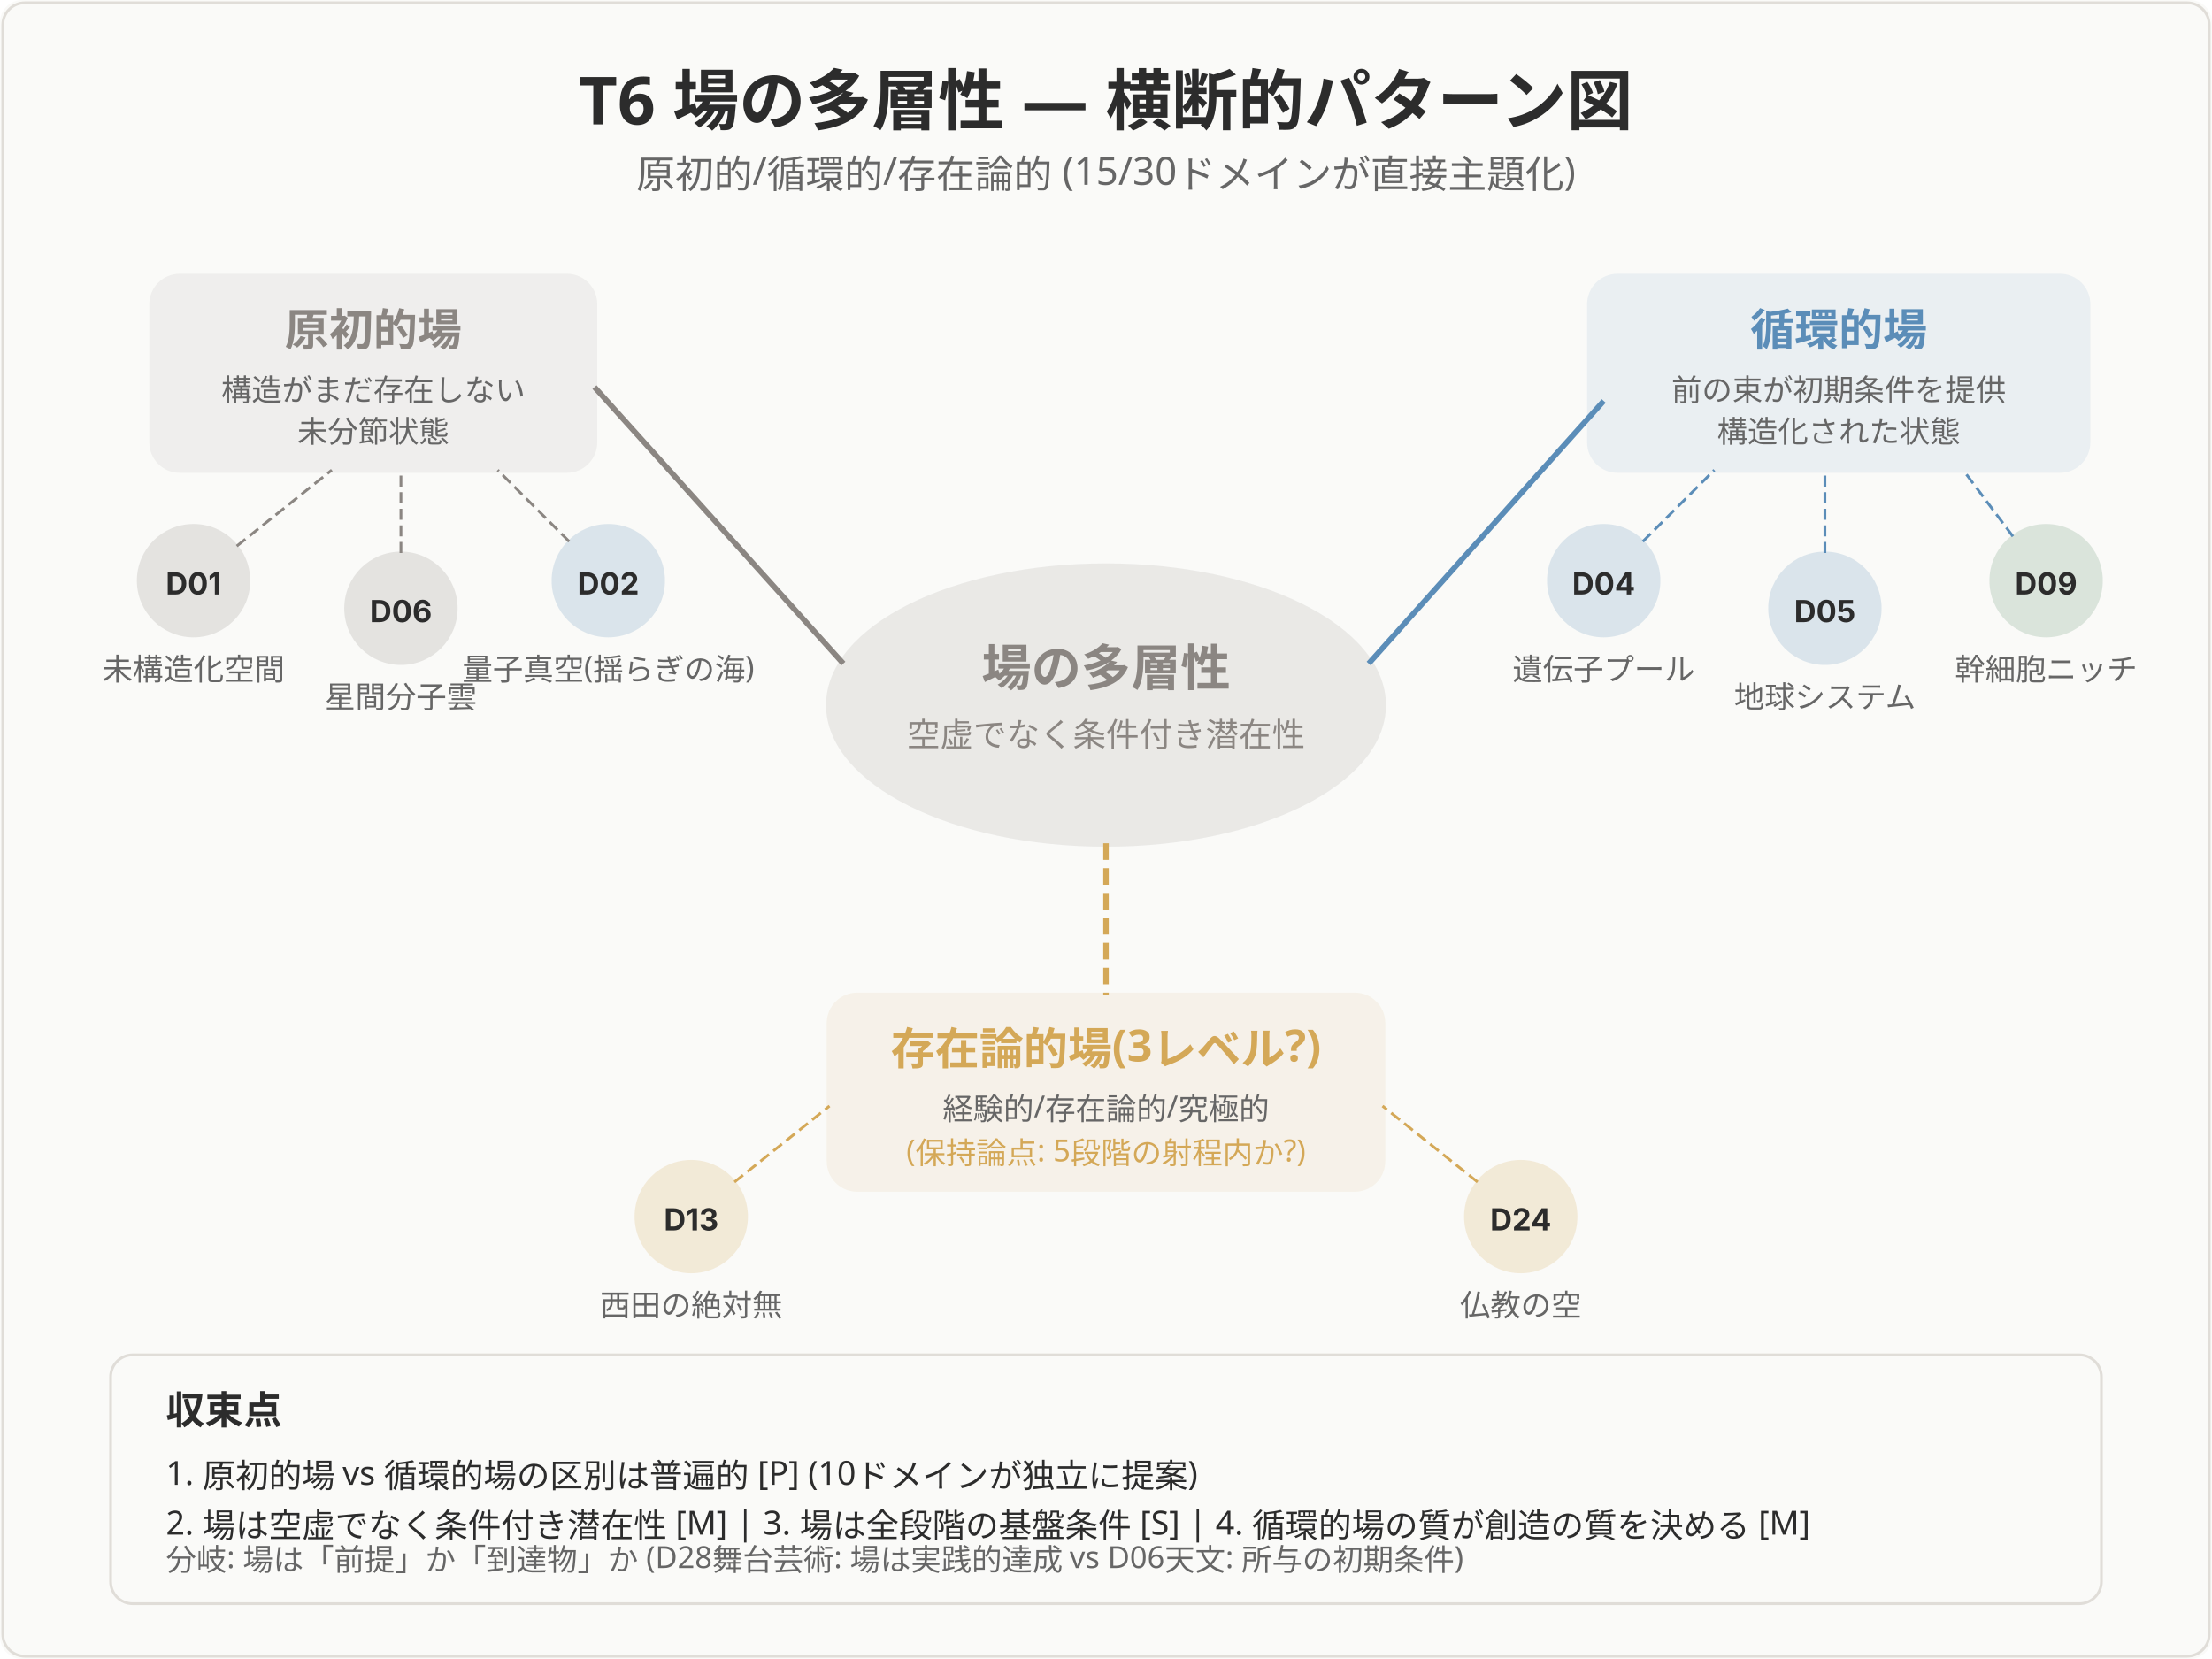
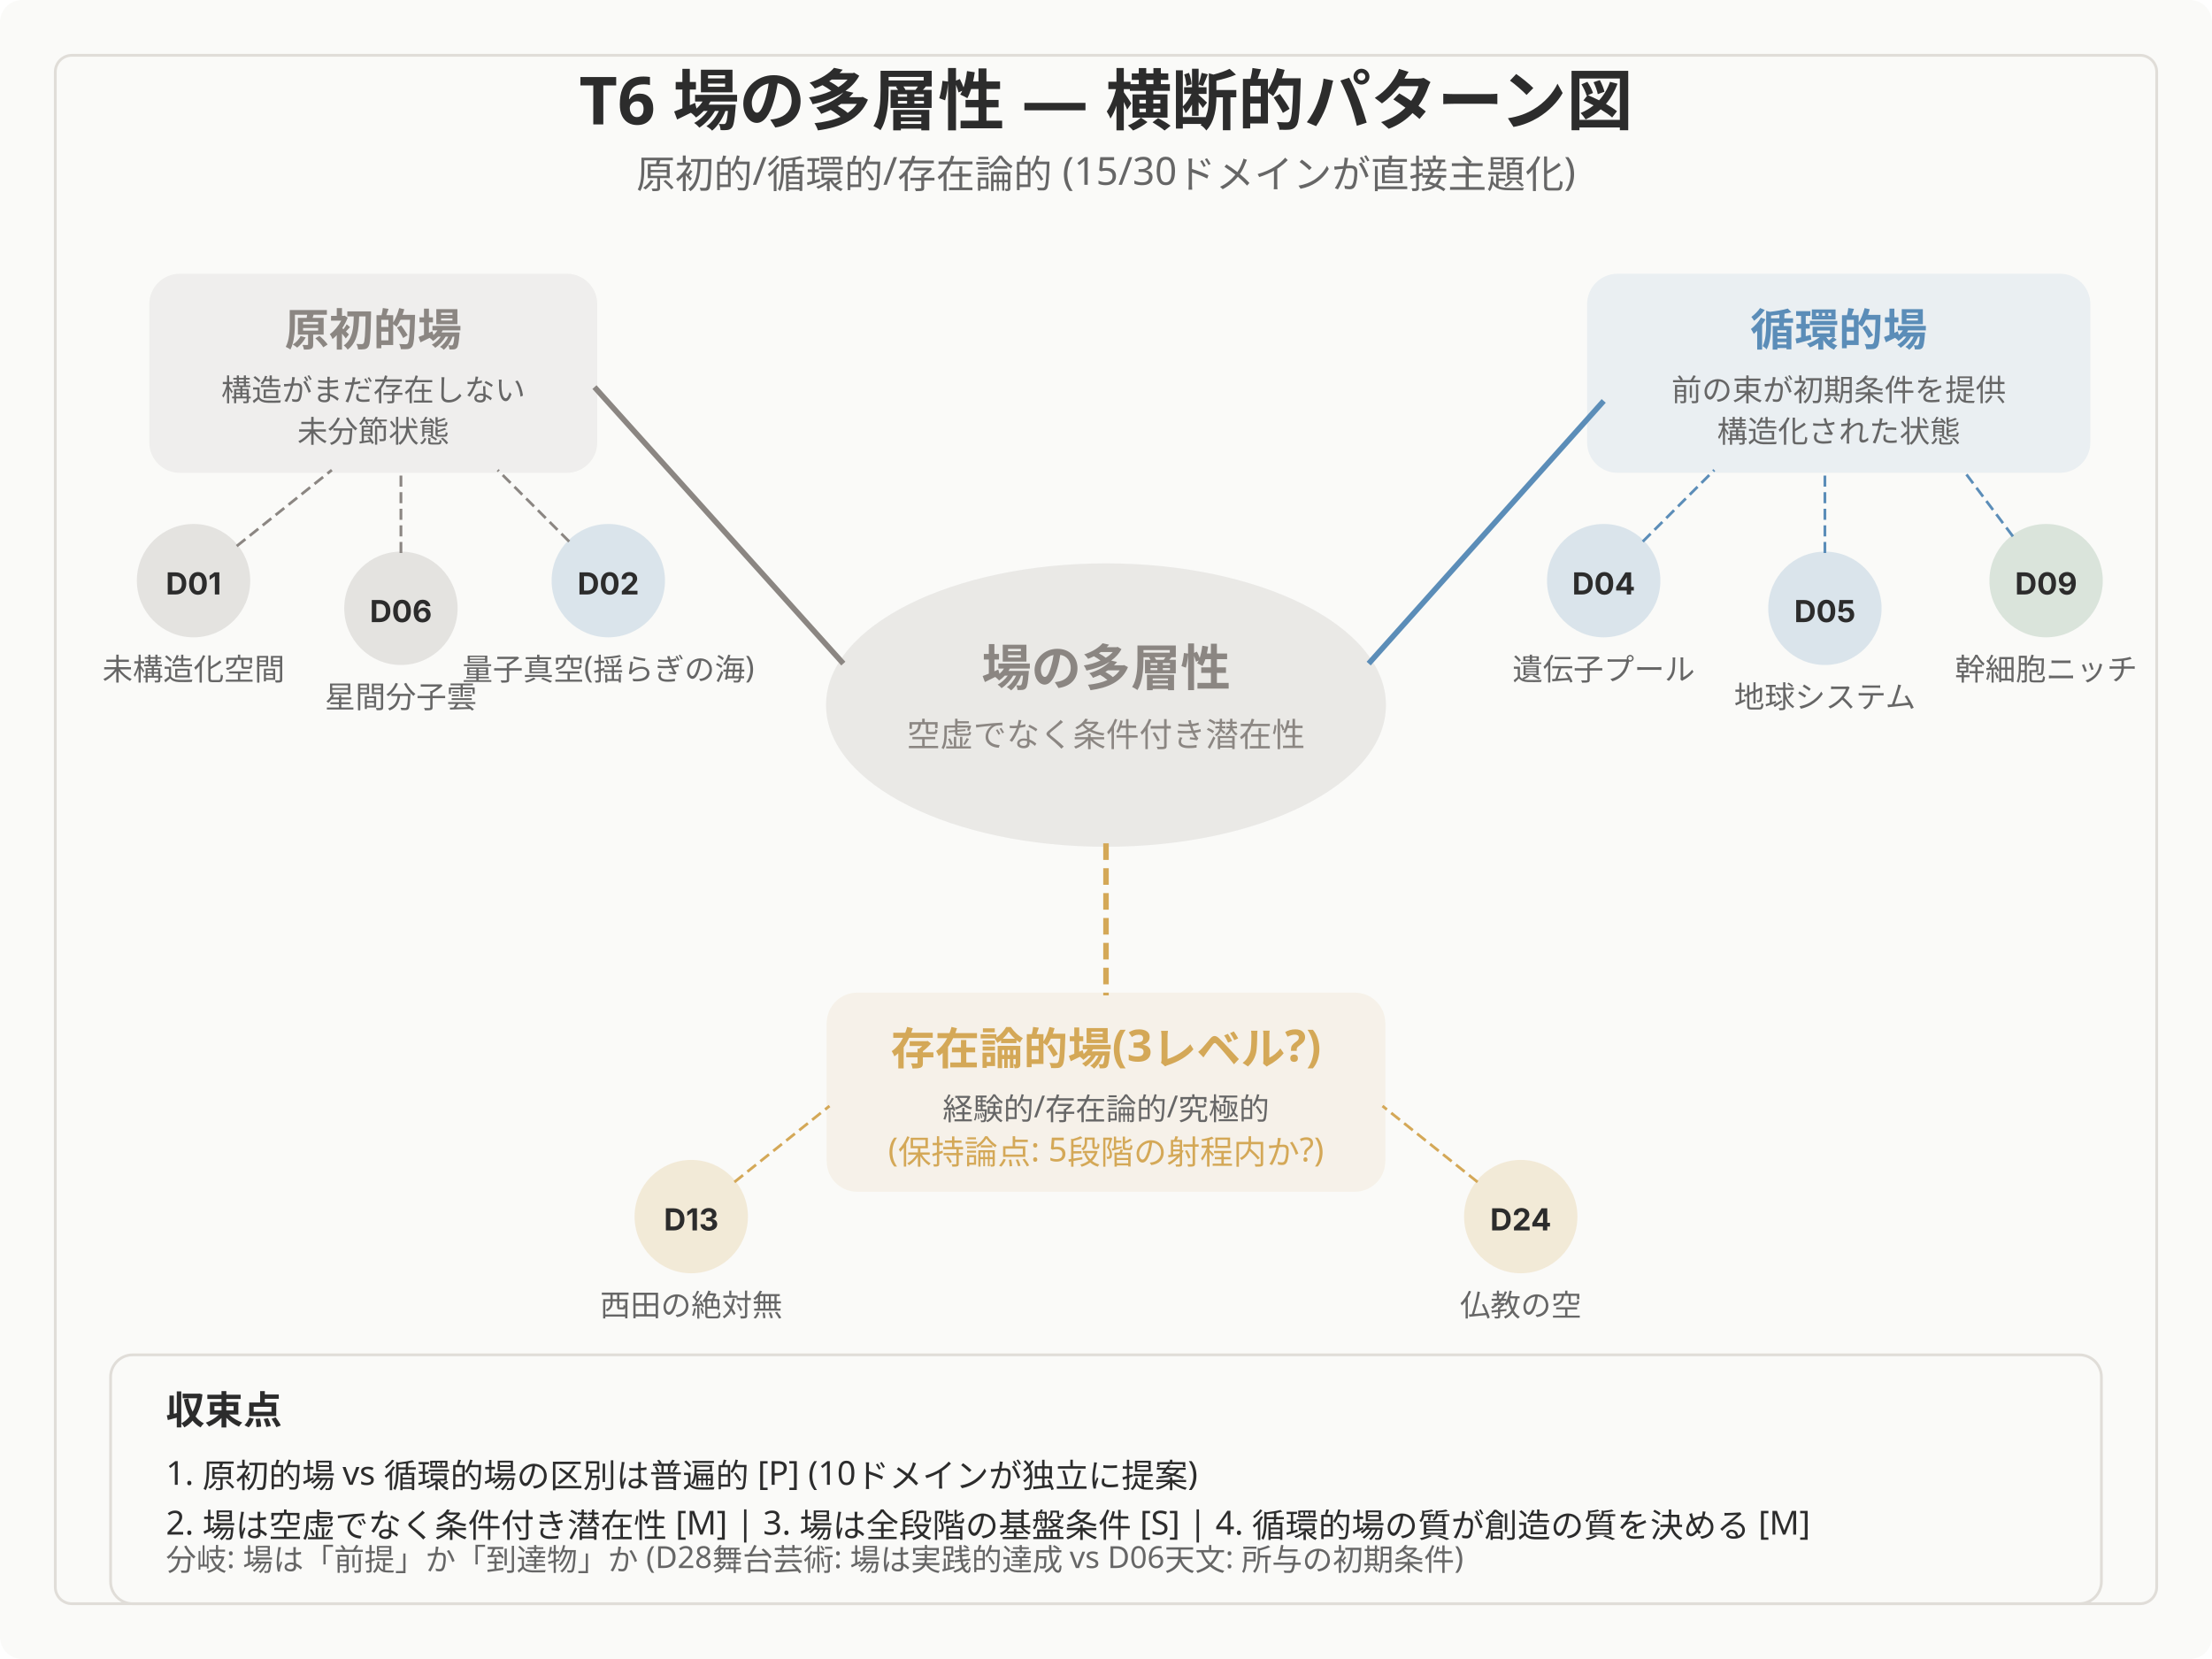
<svg xmlns="http://www.w3.org/2000/svg" viewBox="0 0 800 600">
  <defs>
    <marker id="arrowFL" markerWidth="8" markerHeight="6" refX="8" refY="3" orient="auto">
      <polygon points="0 0, 8 3, 0 6" fill="#666666" />
    </marker>
  </defs>
+   <style>
+     .title { font-family: 'Hiragino Sans', 'Noto Sans JP', sans-serif; font-size: 24px; fill: #2C2C2C; font-weight: bold; }
+     .subtitle { font-family: 'Hiragino Sans', 'Noto Sans JP', sans-serif; font-size: 14px; fill: #666666; }
+     .theme-label { font-family: 'Hiragino Sans', 'Noto Sans JP', sans-serif; font-size: 18px; font-weight: bold; }
+     .theme-sub { font-family: 'Hiragino Sans', 'Noto Sans JP', sans-serif; font-size: 12px; }
+     .layer-title { font-family: 'Hiragino Sans', 'Noto Sans JP', sans-serif; font-size: 16px; font-weight: bold; }
+     .layer-desc { font-family: 'Hiragino Sans', 'Noto Sans JP', sans-serif; font-size: 11px; fill: #666666; }
+     .domain-id { font-family: 'Inter', 'Helvetica Neue', sans-serif; font-size: 11px; fill: #2C2C2C; font-weight: bold; }
+     .domain-desc { font-family: 'Hiragino Sans', 'Noto Sans JP', sans-serif; font-size: 11px; fill: #666666; }
+     .summary-title { font-family: 'Hiragino Sans', 'Noto Sans JP', sans-serif; font-size: 14px; fill: #2C2C2C; font-weight: bold; }
+     .summary-text { font-family: 'Hiragino Sans', 'Noto Sans JP', sans-serif; font-size: 12px; fill: #2C2C2C; }
+     .summary-note { font-family: 'Hiragino Sans', 'Noto Sans JP', sans-serif; font-size: 11px; fill: #666666; }
+   </style>
  <rect width="800" height="600" fill="#FAFAF8" rx="8" />
-   <rect x="1" y="1" width="798" height="598" fill="none" stroke="#E0DDD8" stroke-width="1" rx="8" />
-   <text x="400" y="45" text-anchor="middle" font-family="'Hiragino Sans', 'Noto Sans JP', sans-serif" font-size="24" fill="#2C2C2C" font-weight="bold">T6 場の多層性 — 横断的パターン図</text>
-   <text x="400" y="68" text-anchor="middle" font-family="'Hiragino Sans', 'Noto Sans JP', sans-serif" font-size="14" fill="#666666">原初的/循環的/存在論的 (15/30ドメインが直接主題化)</text>
+   <rect x="20" y="20" width="760" height="560" fill="none" stroke="#E0DDD8" stroke-width="1" rx="6" />
+   <text x="400" y="45" text-anchor="middle" class="title">T6 場の多層性 — 横断的パターン図</text>
+   <text x="400" y="68" text-anchor="middle" class="subtitle">原初的/循環的/存在論的 (15/30ドメインが直接主題化)</text>
  <ellipse cx="400" cy="255" rx="100" ry="50" fill="#8B8682" opacity="0.15" stroke="#8B8682" stroke-width="2.5" />
-   <text x="400" y="248" text-anchor="middle" font-family="'Hiragino Sans', 'Noto Sans JP', sans-serif" font-size="18" fill="#8B8682" font-weight="bold">場の多層性</text>
-   <text x="400" y="270" text-anchor="middle" font-family="'Hiragino Sans', 'Noto Sans JP', sans-serif" font-size="12" fill="#8B8682">空虚でなく条件付き潜在性</text>
+   <text x="400" y="248" text-anchor="middle" class="theme-label" fill="#8B8682">場の多層性</text>
+   <text x="400" y="270" text-anchor="middle" class="theme-sub" fill="#8B8682">空虚でなく条件付き潜在性</text>
  <rect x="55" y="100" width="160" height="70" rx="10" fill="#8B8682" opacity="0.1" stroke="#8B8682" stroke-width="2" />
-   <text x="135" y="125" text-anchor="middle" font-family="'Hiragino Sans', 'Noto Sans JP', sans-serif" font-size="16" fill="#8B8682" font-weight="bold">原初的場</text>
-   <text x="135" y="145" text-anchor="middle" font-family="'Hiragino Sans', 'Noto Sans JP', sans-serif" font-size="11" fill="#666666">構造がまだ存在しない</text>
-   <text x="135" y="160" text-anchor="middle" font-family="'Hiragino Sans', 'Noto Sans JP', sans-serif" font-size="11" fill="#666666">未分節状態</text>
+   <text x="135" y="125" text-anchor="middle" class="layer-title" fill="#8B8682">原初的場</text>
+   <text x="135" y="145" text-anchor="middle" class="layer-desc">構造がまだ存在しない</text>
+   <text x="135" y="160" text-anchor="middle" class="layer-desc">未分節状態</text>
  <line x1="215" y1="140" x2="305" y2="240" stroke="#8B8682" stroke-width="2" />
  <circle cx="70" cy="210" r="20" fill="#8B8682" opacity="0.2" stroke="#8B8682" stroke-width="1" />
-   <text x="70" y="215" text-anchor="middle" font-family="'Inter', 'Helvetica Neue', sans-serif" font-size="11" fill="#2C2C2C" font-weight="bold">D01</text>
-   <text x="70" y="246" text-anchor="middle" font-family="'Hiragino Sans', 'Noto Sans JP', sans-serif" font-size="11" fill="#666666">未構造化空間</text>
+   <text x="70" y="215" text-anchor="middle" class="domain-id">D01</text>
+   <text x="70" y="246" text-anchor="middle" class="domain-desc">未構造化空間</text>
  <line x1="85.62" y1="197.50" x2="120" y2="170" stroke="#8B8682" stroke-width="1" stroke-dasharray="4,2" />
  <circle cx="145" cy="220" r="20" fill="#8B8682" opacity="0.2" stroke="#8B8682" stroke-width="1" />
-   <text x="145" y="225" text-anchor="middle" font-family="'Inter', 'Helvetica Neue', sans-serif" font-size="11" fill="#2C2C2C" font-weight="bold">D06</text>
-   <text x="145" y="256" text-anchor="middle" font-family="'Hiragino Sans', 'Noto Sans JP', sans-serif" font-size="11" fill="#666666">星間分子雲</text>
+   <text x="145" y="225" text-anchor="middle" class="domain-id">D06</text>
+   <text x="145" y="256" text-anchor="middle" class="domain-desc">星間分子雲</text>
  <line x1="145.00" y1="200.00" x2="145" y2="170" stroke="#8B8682" stroke-width="1" stroke-dasharray="4,2" />
  <circle cx="220" cy="210" r="20" fill="#5B8DB8" opacity="0.2" stroke="#5B8DB8" stroke-width="1" />
-   <text x="220" y="215" text-anchor="middle" font-family="'Inter', 'Helvetica Neue', sans-serif" font-size="11" fill="#2C2C2C" font-weight="bold">D02</text>
-   <text x="220" y="246" text-anchor="middle" font-family="'Hiragino Sans', 'Noto Sans JP', sans-serif" font-size="11" fill="#666666">量子真空(揺らぎの海)</text>
+   <text x="220" y="215" text-anchor="middle" class="domain-id">D02</text>
+   <text x="220" y="246" text-anchor="middle" class="domain-desc">量子真空(揺らぎの海)</text>
  <line x1="205.86" y1="195.86" x2="180" y2="170" stroke="#8B8682" stroke-width="1" stroke-dasharray="4,2" />
  <rect x="575" y="100" width="180" height="70" rx="10" fill="#5B8DB8" opacity="0.1" stroke="#5B8DB8" stroke-width="2" />
-   <text x="665" y="125" text-anchor="middle" font-family="'Hiragino Sans', 'Noto Sans JP', sans-serif" font-size="16" fill="#5B8DB8" font-weight="bold">循環的場</text>
-   <text x="665" y="145" text-anchor="middle" font-family="'Hiragino Sans', 'Noto Sans JP', sans-serif" font-size="11" fill="#666666">前の束が初期条件を提供</text>
-   <text x="665" y="160" text-anchor="middle" font-family="'Hiragino Sans', 'Noto Sans JP', sans-serif" font-size="11" fill="#666666">構造化された状態</text>
+   <text x="665" y="125" text-anchor="middle" class="layer-title" fill="#5B8DB8">循環的場</text>
+   <text x="665" y="145" text-anchor="middle" class="layer-desc">前の束が初期条件を提供</text>
+   <text x="665" y="160" text-anchor="middle" class="layer-desc">構造化された状態</text>
  <line x1="580" y1="145" x2="495" y2="240" stroke="#5B8DB8" stroke-width="2" />
  <circle cx="580" cy="210" r="20" fill="#5B8DB8" opacity="0.2" stroke="#5B8DB8" stroke-width="1" />
-   <text x="580" y="215" text-anchor="middle" font-family="'Inter', 'Helvetica Neue', sans-serif" font-size="11" fill="#2C2C2C" font-weight="bold">D04</text>
-   <text x="580" y="246" text-anchor="middle" font-family="'Hiragino Sans', 'Noto Sans JP', sans-serif" font-size="11" fill="#666666">遺伝子プール</text>
+   <text x="580" y="215" text-anchor="middle" class="domain-id">D04</text>
+   <text x="580" y="246" text-anchor="middle" class="domain-desc">遺伝子プール</text>
  <line x1="594.14" y1="195.86" x2="620" y2="170" stroke="#5B8DB8" stroke-width="1" stroke-dasharray="4,2" />
  <circle cx="660" cy="220" r="20" fill="#5B8DB8" opacity="0.2" stroke="#5B8DB8" stroke-width="1" />
-   <text x="660" y="225" text-anchor="middle" font-family="'Inter', 'Helvetica Neue', sans-serif" font-size="11" fill="#2C2C2C" font-weight="bold">D05</text>
-   <text x="660" y="256" text-anchor="middle" font-family="'Hiragino Sans', 'Noto Sans JP', sans-serif" font-size="11" fill="#666666">地球システム</text>
+   <text x="660" y="225" text-anchor="middle" class="domain-id">D05</text>
+   <text x="660" y="256" text-anchor="middle" class="domain-desc">地球システム</text>
  <line x1="660.00" y1="200.00" x2="660" y2="170" stroke="#5B8DB8" stroke-width="1" stroke-dasharray="4,2" />
  <circle cx="740" cy="210" r="20" fill="#5B8B6A" opacity="0.2" stroke="#5B8B6A" stroke-width="1" />
-   <text x="740" y="215" text-anchor="middle" font-family="'Inter', 'Helvetica Neue', sans-serif" font-size="11" fill="#2C2C2C" font-weight="bold">D09</text>
-   <text x="740" y="246" text-anchor="middle" font-family="'Hiragino Sans', 'Noto Sans JP', sans-serif" font-size="11" fill="#666666">幹細胞ニッチ</text>
+   <text x="740" y="215" text-anchor="middle" class="domain-id">D09</text>
+   <text x="740" y="246" text-anchor="middle" class="domain-desc">幹細胞ニッチ</text>
  <line x1="728.00" y1="194.00" x2="710" y2="170" stroke="#5B8DB8" stroke-width="1" stroke-dasharray="4,2" />
  <rect x="300" y="360" width="200" height="70" rx="10" fill="#D4A857" opacity="0.1" stroke="#D4A857" stroke-width="2" />
-   <text x="400" y="385" text-anchor="middle" font-family="'Hiragino Sans', 'Noto Sans JP', sans-serif" font-size="16" fill="#D4A857" font-weight="bold">存在論的場(3レベル?)</text>
-   <text x="400" y="405" text-anchor="middle" font-family="'Hiragino Sans', 'Noto Sans JP', sans-serif" font-size="11" fill="#666666">経験的/存在論的/究極的</text>
-   <text x="400" y="420" text-anchor="middle" font-family="'Hiragino Sans', 'Noto Sans JP', sans-serif" font-size="11" fill="#D4A857">(保持論点: 5段階の射程内か?)</text>
+   <text x="400" y="385" text-anchor="middle" class="layer-title" fill="#D4A857">存在論的場(3レベル?)</text>
+   <text x="400" y="405" text-anchor="middle" class="layer-desc">経験的/存在論的/究極的</text>
+   <text x="400" y="420" text-anchor="middle" class="theme-sub" fill="#D4A857">(保持論点: 5段階の射程内か?)</text>
  <line x1="400" y1="305" x2="400" y2="360" stroke="#D4A857" stroke-width="2" stroke-dasharray="6,3" />
  <circle cx="250" cy="440" r="20" fill="#D4A857" opacity="0.2" stroke="#D4A857" stroke-width="1" />
-   <text x="250" y="445" text-anchor="middle" font-family="'Inter', 'Helvetica Neue', sans-serif" font-size="11" fill="#2C2C2C" font-weight="bold">D13</text>
-   <text x="250" y="476" text-anchor="middle" font-family="'Hiragino Sans', 'Noto Sans JP', sans-serif" font-size="11" fill="#666666">西田の絶対無</text>
+   <text x="250" y="445" text-anchor="middle" class="domain-id">D13</text>
+   <text x="250" y="476" text-anchor="middle" class="domain-desc">西田の絶対無</text>
  <line x1="265.62" y1="427.50" x2="300" y2="400" stroke="#D4A857" stroke-width="1" stroke-dasharray="4,2" />
  <circle cx="550" cy="440" r="20" fill="#D4A857" opacity="0.2" stroke="#D4A857" stroke-width="1" />
-   <text x="550" y="445" text-anchor="middle" font-family="'Inter', 'Helvetica Neue', sans-serif" font-size="11" fill="#2C2C2C" font-weight="bold">D24</text>
-   <text x="550" y="476" text-anchor="middle" font-family="'Hiragino Sans', 'Noto Sans JP', sans-serif" font-size="11" fill="#666666">仏教の空</text>
+   <text x="550" y="445" text-anchor="middle" class="domain-id">D24</text>
+   <text x="550" y="476" text-anchor="middle" class="domain-desc">仏教の空</text>
  <line x1="534.38" y1="427.50" x2="500" y2="400" stroke="#D4A857" stroke-width="1" stroke-dasharray="4,2" />
  <rect x="40" y="490" width="720" height="90" rx="8" fill="#FAFAF8" stroke="#E0DDD8" stroke-width="1" />
-   <text x="60" y="515" font-family="'Hiragino Sans', 'Noto Sans JP', sans-serif" font-size="14" fill="#2C2C2C" font-weight="bold">収束点</text>
-   <text x="60" y="537" font-family="'Hiragino Sans', 'Noto Sans JP', sans-serif" font-size="12" fill="#2C2C2C">1. 原初的場 vs 循環的場の区別は普遍的 [P] (10ドメインが独立に提案)</text>
-   <text x="60" y="555" font-family="'Hiragino Sans', 'Noto Sans JP', sans-serif" font-size="12" fill="#2C2C2C">2. 場は空虚でなく条件付き潜在性 [M] | 3. 場は全段階の基盤条件 [S] | 4. 循環的場の質が創造の質を決める [M]</text>
-   <text x="60" y="568" font-family="'Hiragino Sans', 'Noto Sans JP', sans-serif" font-size="11" fill="#666666">分岐: 場は「前提」か「到達物」か (D28舞台芸術: 場は実践的達成 vs D06天文: 所与の初期条件)</text>
+   <text x="60" y="515" class="summary-title">収束点</text>
+   <text x="60" y="537" class="summary-text">1. 原初的場 vs 循環的場の区別は普遍的 [P] (10ドメインが独立に提案)</text>
+   <text x="60" y="555" class="summary-text">2. 場は空虚でなく条件付き潜在性 [M] | 3. 場は全段階の基盤条件 [S] | 4. 循環的場の質が創造の質を決める [M]</text>
+   <text x="60" y="568" class="summary-note">分岐: 場は「前提」か「到達物」か (D28舞台芸術: 場は実践的達成 vs D06天文: 所与の初期条件)</text>
</svg>
